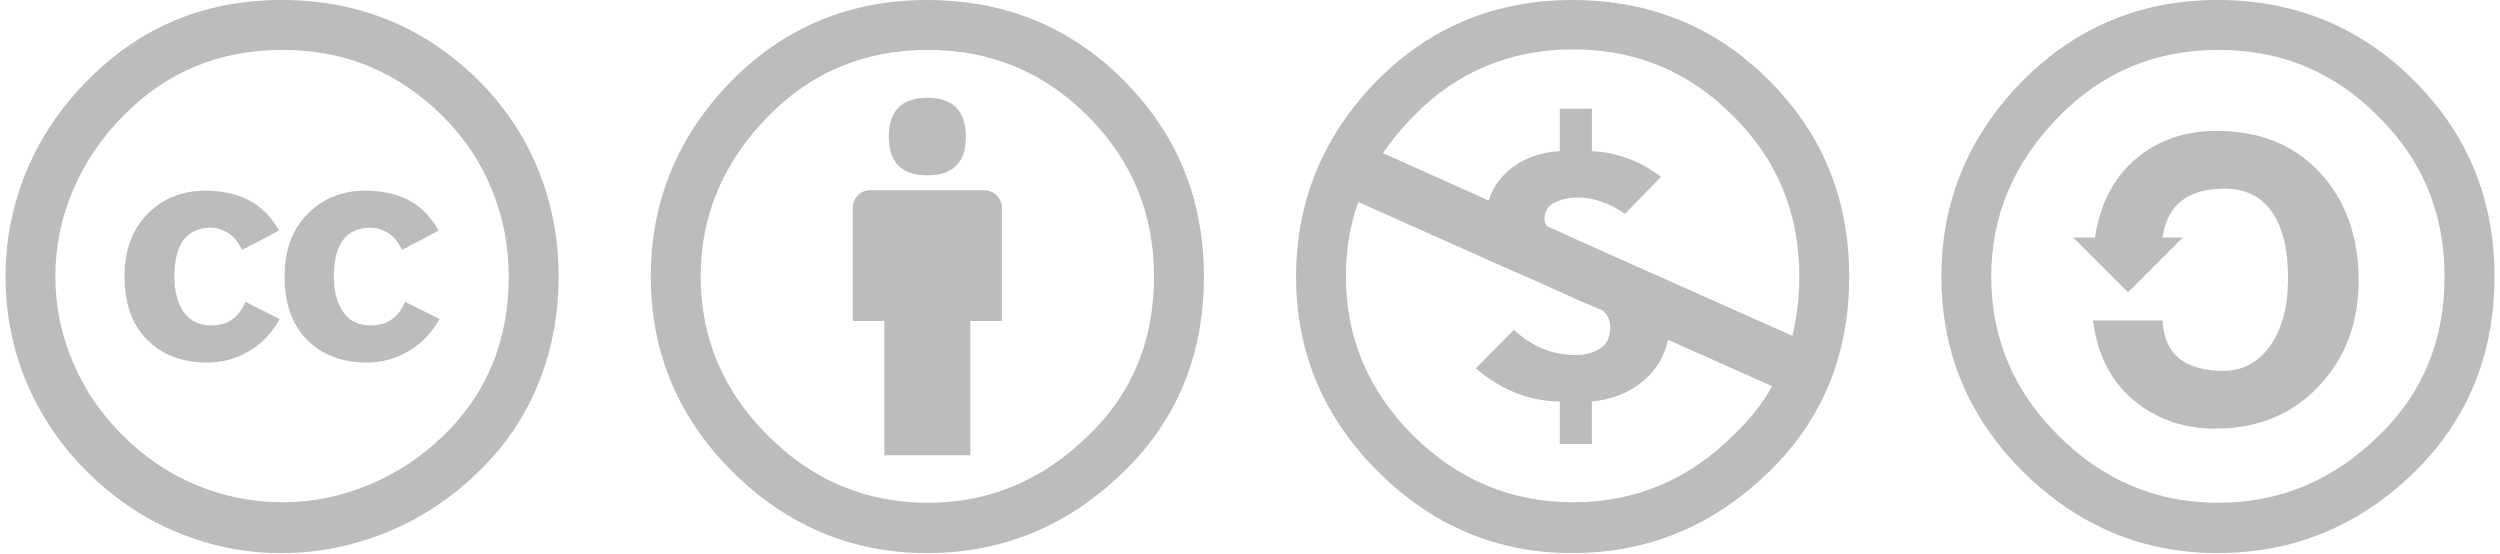
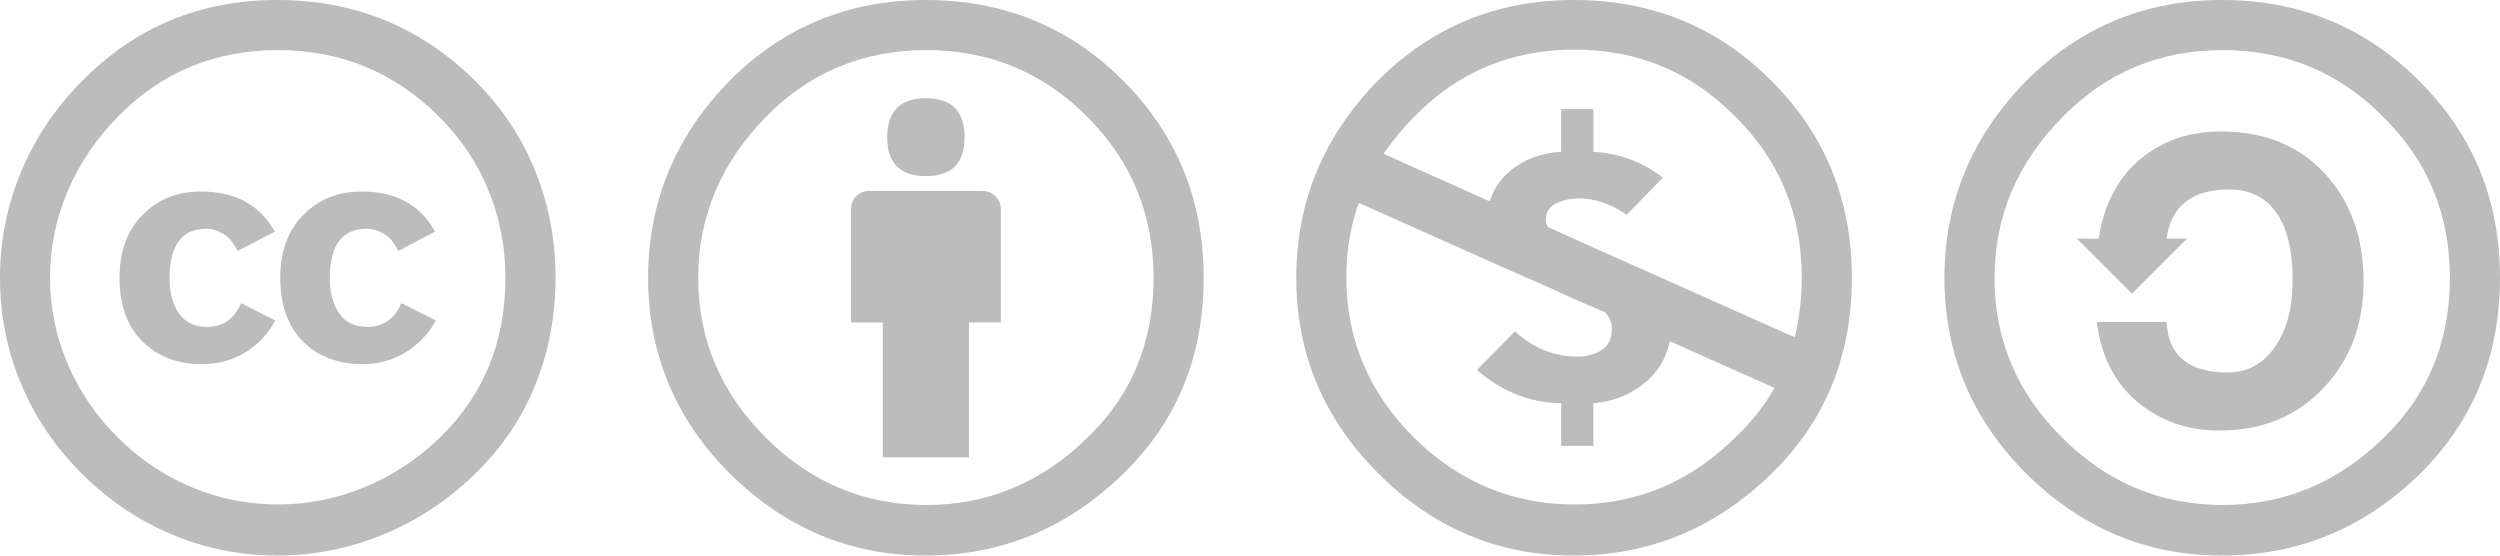
- <svg xmlns="http://www.w3.org/2000/svg" version="1.1" id="svg2759" x="0px" y="0px" width="113px" height="25px" viewBox="0 0 135 30" enable-background="new 0 0 135 30" xml:space="preserve">
+ <svg xmlns="http://www.w3.org/2000/svg" version="1.1" id="svg2759" x="0px" y="0px" width="90px" height="20px" viewBox="0 0 135 30" enable-background="new 0 0 135 30" xml:space="preserve">
  <path fill="#BCBCBC" d="M14.972,0c4.195,0,7.769,1.465,10.715,4.393c1.409,1.411,2.481,3.022,3.213,4.834  C29.632,11.04,30,12.963,30,14.999c0,2.054-0.363,3.978-1.085,5.771c-0.725,1.796-1.791,3.382-3.201,4.757  c-1.464,1.444-3.124,2.553-4.98,3.319C18.876,29.613,16.954,30,14.974,30c-1.982,0-3.881-0.379-5.692-1.139  c-1.812-0.759-3.438-1.857-4.875-3.294c-1.438-1.438-2.531-3.059-3.281-4.862C0.375,18.902,0,17,0,15  c0-1.982,0.379-3.888,1.138-5.719C1.897,7.45,3,5.812,4.446,4.366C7.302,1.457,10.812,0,14.972,0z M15.024,2.706  c-3.428,0-6.312,1.197-8.651,3.589c-1.179,1.196-2.085,2.54-2.719,4.031C3.019,11.816,2.703,13.375,2.703,15  c0,1.607,0.315,3.157,0.951,4.646c0.634,1.49,1.54,2.822,2.719,3.99c1.178,1.171,2.508,2.062,3.992,2.681  c1.48,0.614,3.034,0.924,4.659,0.924c1.607,0,3.164-0.312,4.676-0.938c1.51-0.625,2.869-1.524,4.085-2.704  c2.339-2.285,3.508-5.15,3.508-8.599c0-1.661-0.304-3.232-0.911-4.714c-0.605-1.482-1.49-2.804-2.65-3.964  C21.319,3.912,18.419,2.706,15.024,2.706z M14.838,12.51l-2.01,1.045c-0.215-0.445-0.478-0.759-0.79-0.938  c-0.312-0.18-0.604-0.268-0.871-0.268c-1.338,0-2.009,0.883-2.009,2.651c0,0.803,0.17,1.446,0.509,1.928  c0.34,0.482,0.84,0.724,1.5,0.724c0.876,0,1.491-0.428,1.85-1.285l1.849,0.938c-0.394,0.732-0.938,1.31-1.636,1.729  c-0.694,0.42-1.463,0.629-2.303,0.629c-1.339,0-2.42-0.41-3.242-1.231c-0.82-0.82-1.231-1.965-1.231-3.429  c0-1.429,0.416-2.562,1.246-3.401s1.879-1.26,3.147-1.26C12.704,10.34,14.034,11.062,14.838,12.51z M23.489,12.51l-1.982,1.045  c-0.214-0.445-0.478-0.759-0.79-0.938c-0.312-0.18-0.612-0.268-0.896-0.268c-1.339,0-2.011,0.883-2.011,2.651  c0,0.803,0.172,1.446,0.511,1.928c0.339,0.482,0.838,0.724,1.5,0.724c0.875,0,1.491-0.428,1.848-1.285l1.875,0.938  c-0.41,0.732-0.964,1.31-1.66,1.729s-1.455,0.629-2.276,0.629c-1.356,0-2.44-0.41-3.254-1.231c-0.812-0.82-1.22-1.965-1.22-3.429  c0-1.429,0.415-2.562,1.246-3.401c0.83-0.84,1.879-1.26,3.146-1.26C21.382,10.34,22.704,11.062,23.489,12.51z" />
  <path fill="#BCBCBC" d="M49.974,0.001c4.213,0,7.767,1.446,10.659,4.339c2.91,2.911,4.366,6.465,4.366,10.661  c0,4.214-1.43,7.723-4.287,10.526C57.677,28.509,54.097,30,49.974,30c-4.056,0-7.572-1.473-10.555-4.42  c-2.945-2.947-4.42-6.473-4.42-10.579s1.475-7.66,4.42-10.66C42.312,1.447,45.829,0.001,49.974,0.001z M50.024,2.706  c-3.409,0-6.293,1.197-8.65,3.59c-2.447,2.5-3.67,5.402-3.67,8.705c0,3.321,1.214,6.196,3.643,8.624  c2.428,2.43,5.321,3.644,8.678,3.644c3.341,0,6.252-1.224,8.732-3.671c2.357-2.268,3.536-5.133,3.536-8.598  c0-3.41-1.196-6.312-3.589-8.705S53.419,2.706,50.024,2.706z M54.044,11.277v6.133H52.33v7.285h-4.661v-7.283h-1.714v-6.135  c0-0.269,0.094-0.495,0.28-0.684c0.188-0.188,0.416-0.281,0.684-0.281h6.161c0.25,0,0.474,0.095,0.669,0.281  C53.945,10.782,54.044,11.01,54.044,11.277z M47.909,7.421c0-1.41,0.695-2.116,2.09-2.116s2.089,0.705,2.089,2.116  c0,1.394-0.696,2.089-2.089,2.089S47.909,8.812,47.909,7.421z" />
  <path fill="#BCBCBC" d="M84.973,0.001c4.213,0,7.768,1.446,10.66,4.339C98.543,7.232,100,10.786,100,15.001  c0,4.214-1.43,7.723-4.287,10.526C92.678,28.509,89.098,30,84.973,30c-4.07,0-7.59-1.481-10.553-4.445  c-2.947-2.946-4.421-6.465-4.421-10.554c0-4.106,1.474-7.661,4.421-10.661C77.311,1.447,80.83,0.001,84.973,0.001z M73.375,10.956  c-0.447,1.231-0.671,2.581-0.671,4.045c0,3.321,1.214,6.196,3.644,8.624c2.445,2.412,5.338,3.617,8.678,3.617  c3.377,0,6.285-1.224,8.732-3.67c0.875-0.841,1.562-1.716,2.062-2.625l-5.65-2.519c-0.197,0.945-0.676,1.72-1.434,2.316  c-0.762,0.598-1.656,0.941-2.693,1.031v2.303h-1.74v-2.303c-1.66-0.019-3.18-0.615-4.553-1.796l2.061-2.088  c0.982,0.91,2.1,1.365,3.35,1.365c0.518,0,0.961-0.115,1.326-0.35c0.365-0.23,0.551-0.614,0.551-1.15  c0-0.377-0.135-0.68-0.402-0.912l-1.447-0.615l-1.768-0.804l-2.383-1.045L73.375,10.956z M85.025,2.68  c-3.41,0-6.295,1.205-8.65,3.615c-0.59,0.59-1.145,1.26-1.662,2.01l5.732,2.571c0.25-0.786,0.725-1.415,1.42-1.889  s1.51-0.736,2.438-0.79V5.893h1.742v2.305c1.375,0.072,2.625,0.535,3.75,1.393L87.84,11.6c-0.842-0.59-1.697-0.884-2.572-0.884  c-0.465,0-0.879,0.089-1.244,0.269c-0.365,0.179-0.551,0.481-0.551,0.91c0,0.125,0.045,0.25,0.135,0.375l1.9,0.857l1.312,0.589  l2.41,1.071l7.688,3.428c0.252-1.053,0.377-2.125,0.377-3.214c0-3.446-1.197-6.348-3.59-8.706  C91.33,3.885,88.436,2.68,85.025,2.68z" />
  <path fill="#BCBCBC" d="M119.973,0c4.195,0,7.75,1.456,10.66,4.366C133.543,7.26,135,10.804,135,15c0,4.197-1.43,7.714-4.287,10.554  c-3.018,2.963-6.598,4.445-10.74,4.445c-4.055,0-7.57-1.473-10.553-4.42C106.473,22.634,105,19.107,105,15  c0-4.089,1.473-7.633,4.42-10.633C112.33,1.456,115.848,0,119.973,0z M120.025,2.706c-3.41,0-6.295,1.206-8.65,3.617  c-2.447,2.481-3.67,5.375-3.67,8.678c0,3.339,1.213,6.214,3.643,8.625c2.428,2.43,5.32,3.643,8.678,3.643  c3.34,0,6.252-1.223,8.732-3.668c2.357-2.287,3.535-5.151,3.535-8.599c0-3.428-1.195-6.321-3.588-8.678  C126.33,3.911,123.436,2.706,120.025,2.706z M113.33,12.884c0.285-1.84,1.025-3.264,2.223-4.271c1.197-1.009,2.65-1.513,4.365-1.513  c2.355,0,4.232,0.758,5.625,2.275s2.09,3.464,2.09,5.839c0,2.304-0.723,4.22-2.17,5.745c-1.447,1.527-3.32,2.291-5.625,2.291  c-1.697,0-3.16-0.51-4.395-1.527c-1.232-1.017-1.973-2.465-2.223-4.34h3.777c0.09,1.822,1.188,2.732,3.295,2.732  c1.053,0,1.902-0.455,2.545-1.365s0.965-2.125,0.965-3.643c0-1.59-0.295-2.8-0.883-3.629c-0.59-0.83-1.439-1.246-2.547-1.246  c-2,0-3.125,0.883-3.375,2.65h1.1l-2.973,2.975l-2.975-2.975L113.33,12.884L113.33,12.884z" />
</svg>
